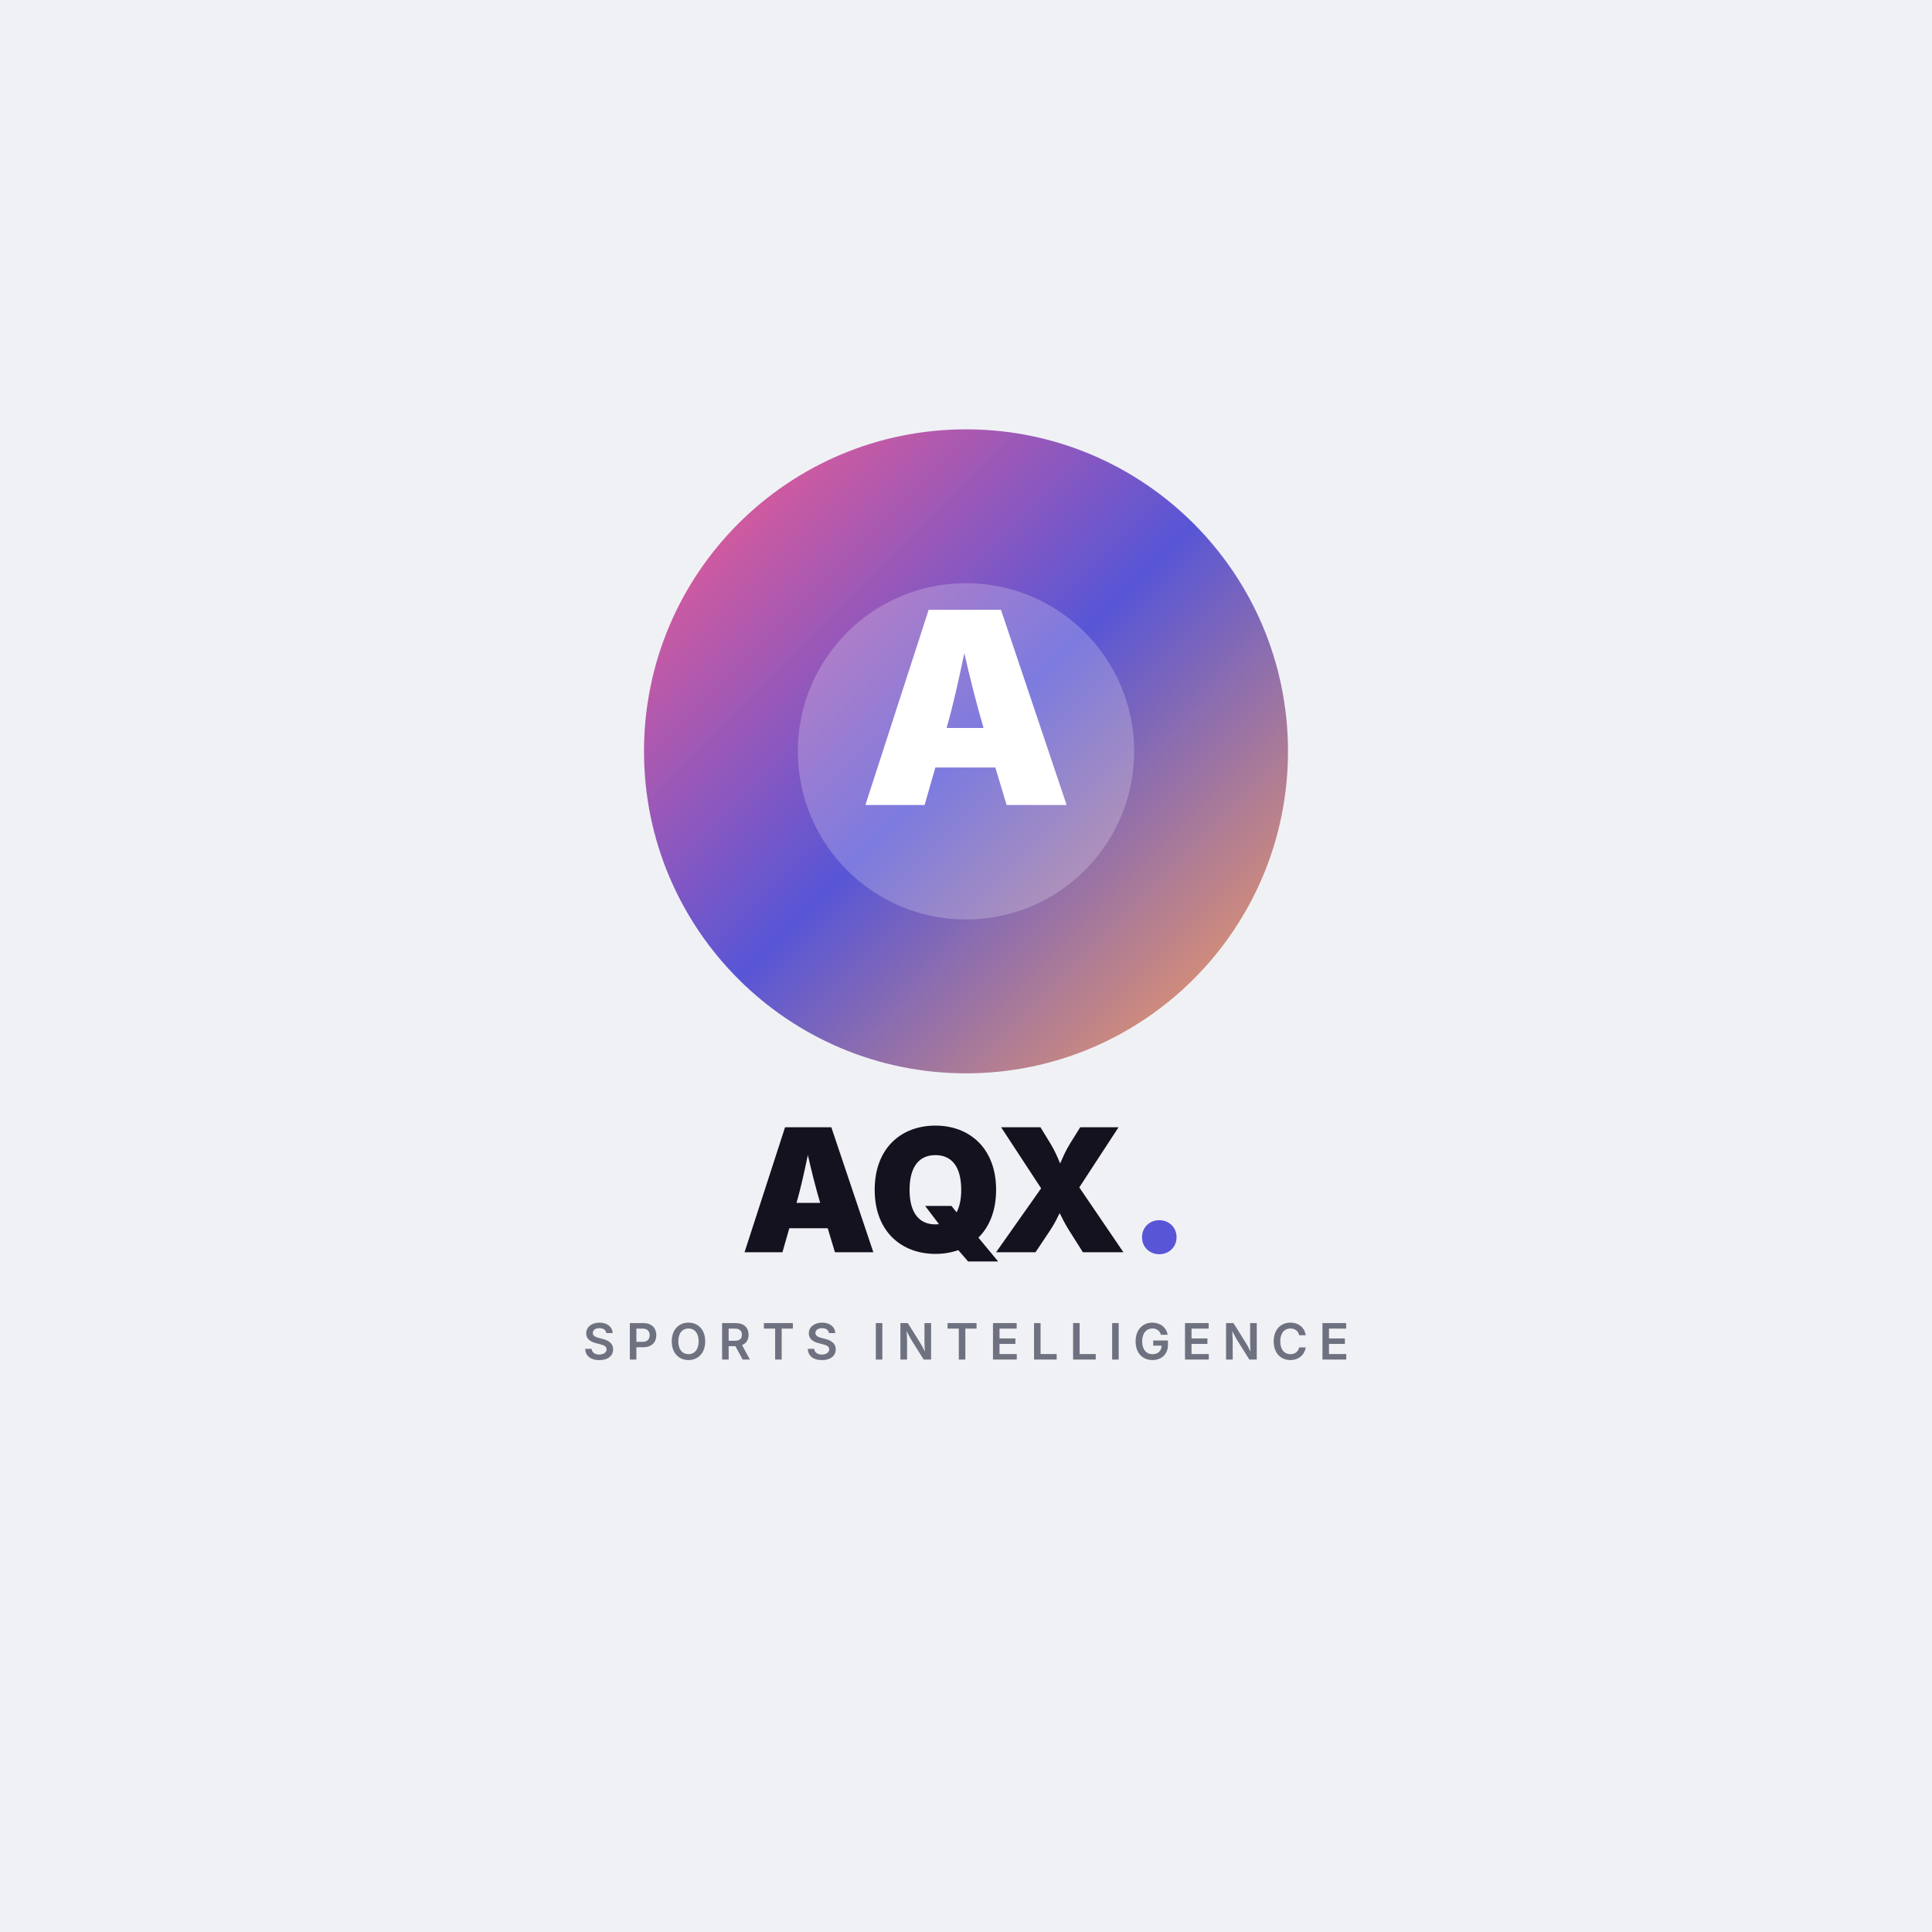
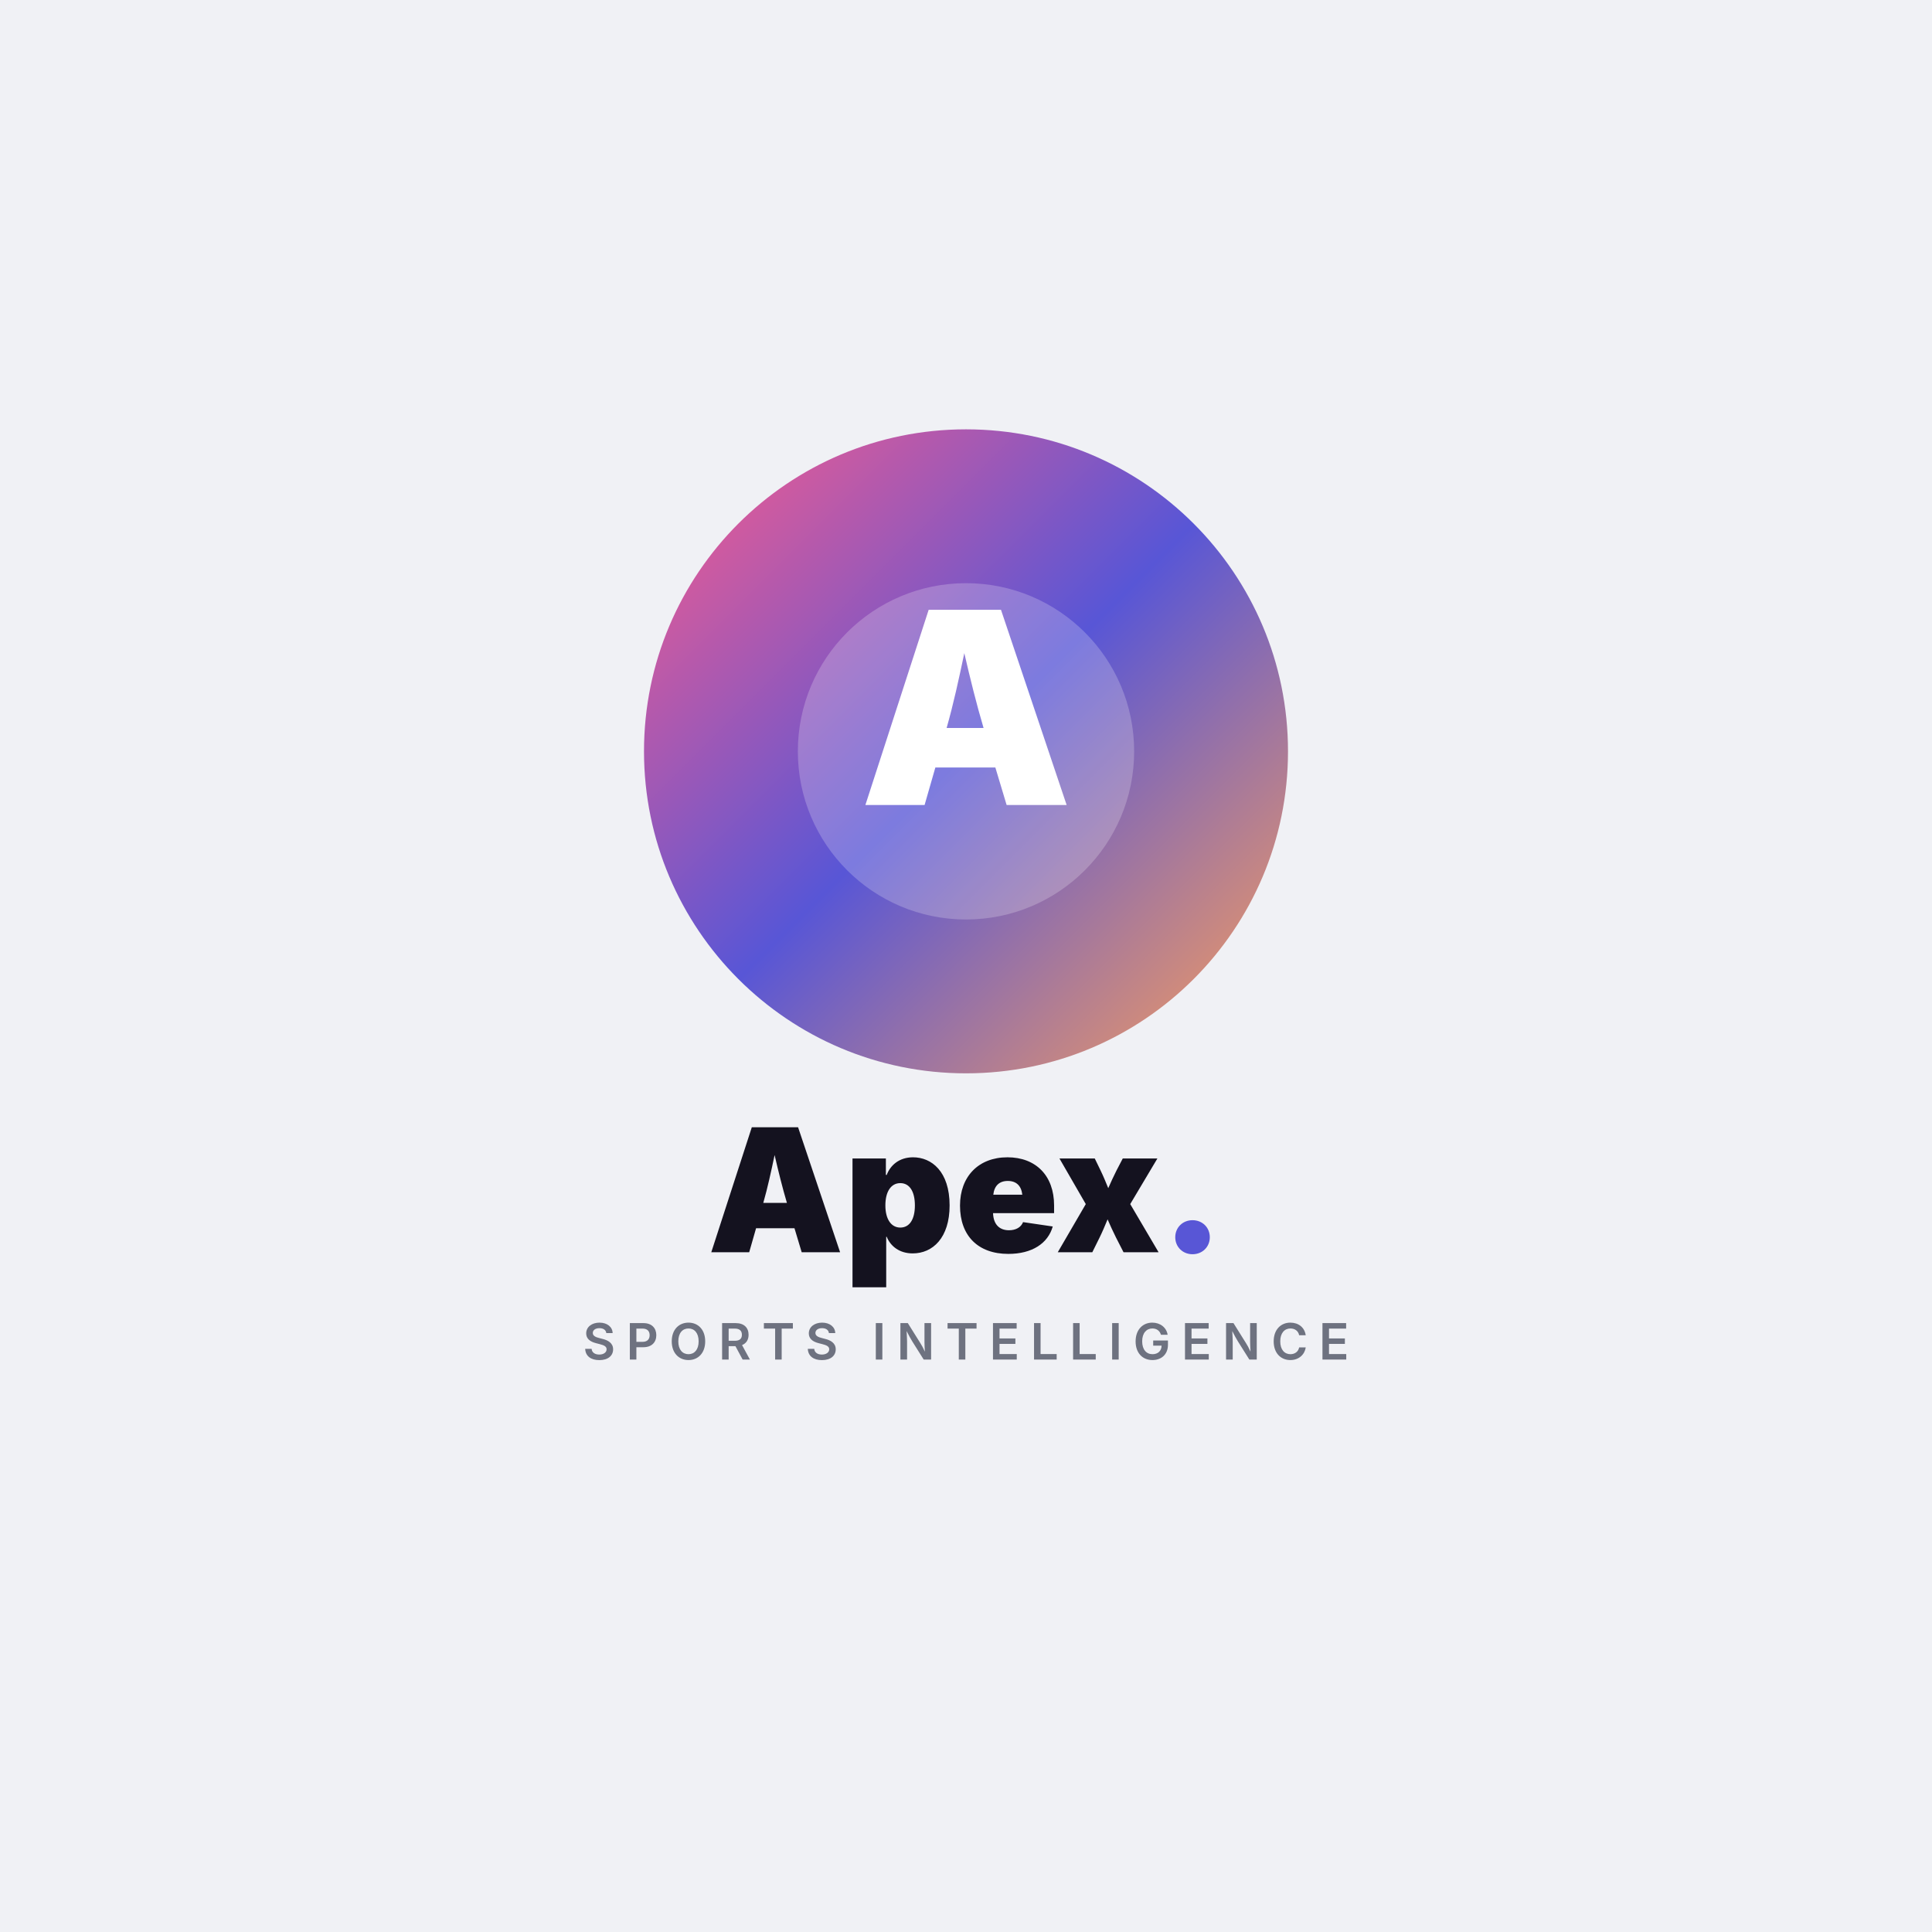
- <svg xmlns="http://www.w3.org/2000/svg" width="1080" height="1080" viewBox="0 0 1080 1080" role="img" aria-label="AQX logo square">
+ <svg xmlns="http://www.w3.org/2000/svg" width="1080" height="1080" viewBox="0 0 1080 1080" role="img" aria-label="Apex logo square">
  <defs>
    <linearGradient id="g" x1="0%" y1="0%" x2="100%" y2="100%">
      <stop offset="0%" stop-color="#FF5C8A" />
      <stop offset="50%" stop-color="#5856D6" />
      <stop offset="100%" stop-color="#FFA058" />
    </linearGradient>
  </defs>
  <rect width="1080" height="1080" fill="#F0F1F5" />
  <circle cx="540" cy="420" r="180" fill="url(#g)" />
  <circle cx="540" cy="420" r="94" fill="rgba(255,255,255,0.22)" />
  <text x="540" y="450" text-anchor="middle" font-family="Inter, Arial, sans-serif" font-size="150" font-weight="900" fill="#FFFFFF">A</text>
-   <text x="540" y="700" text-anchor="middle" font-family="Inter, Arial, sans-serif" font-size="96" font-weight="900" fill="#14121F">AQX<tspan fill="#5856D6">.</tspan>
+   <text x="540" y="700" text-anchor="middle" font-family="Inter, Arial, sans-serif" font-size="96" font-weight="900" fill="#14121F">Apex<tspan fill="#5856D6">.</tspan>
  </text>
  <text x="540" y="760" text-anchor="middle" font-family="Inter, Arial, sans-serif" font-size="28" font-weight="600" letter-spacing="6" fill="#6E7280">SPORTS INTELLIGENCE</text>
</svg>
